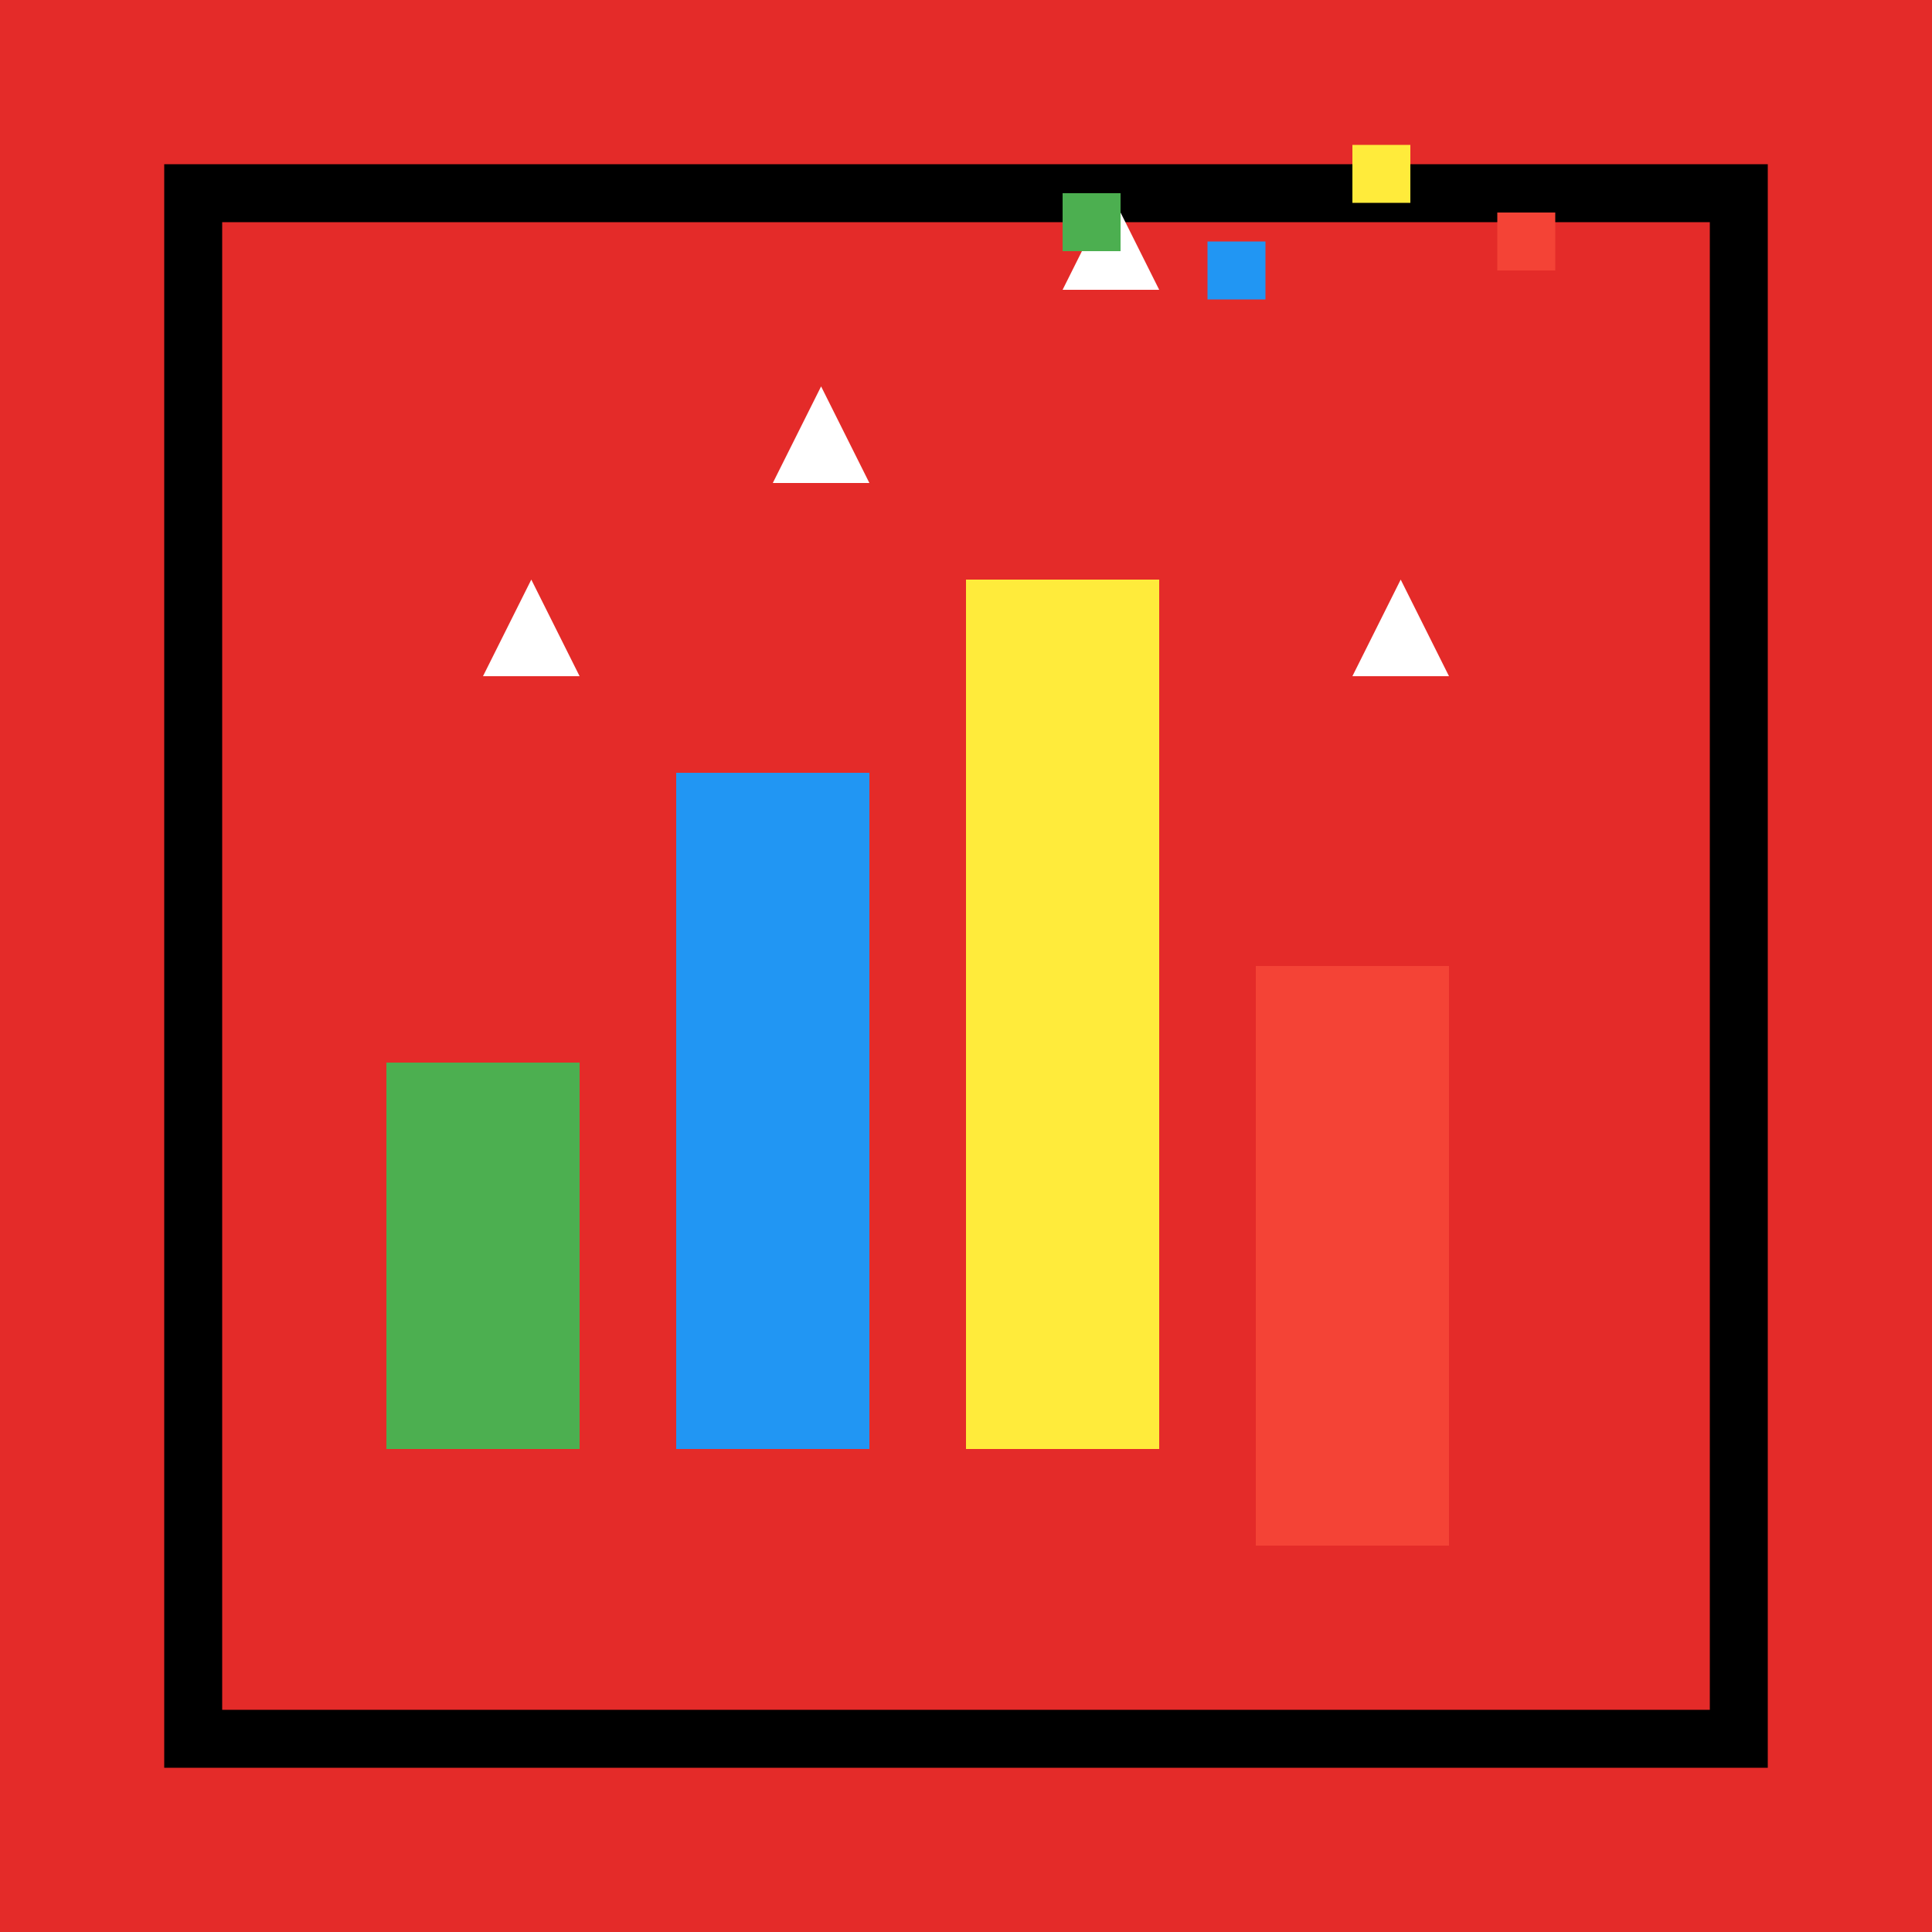
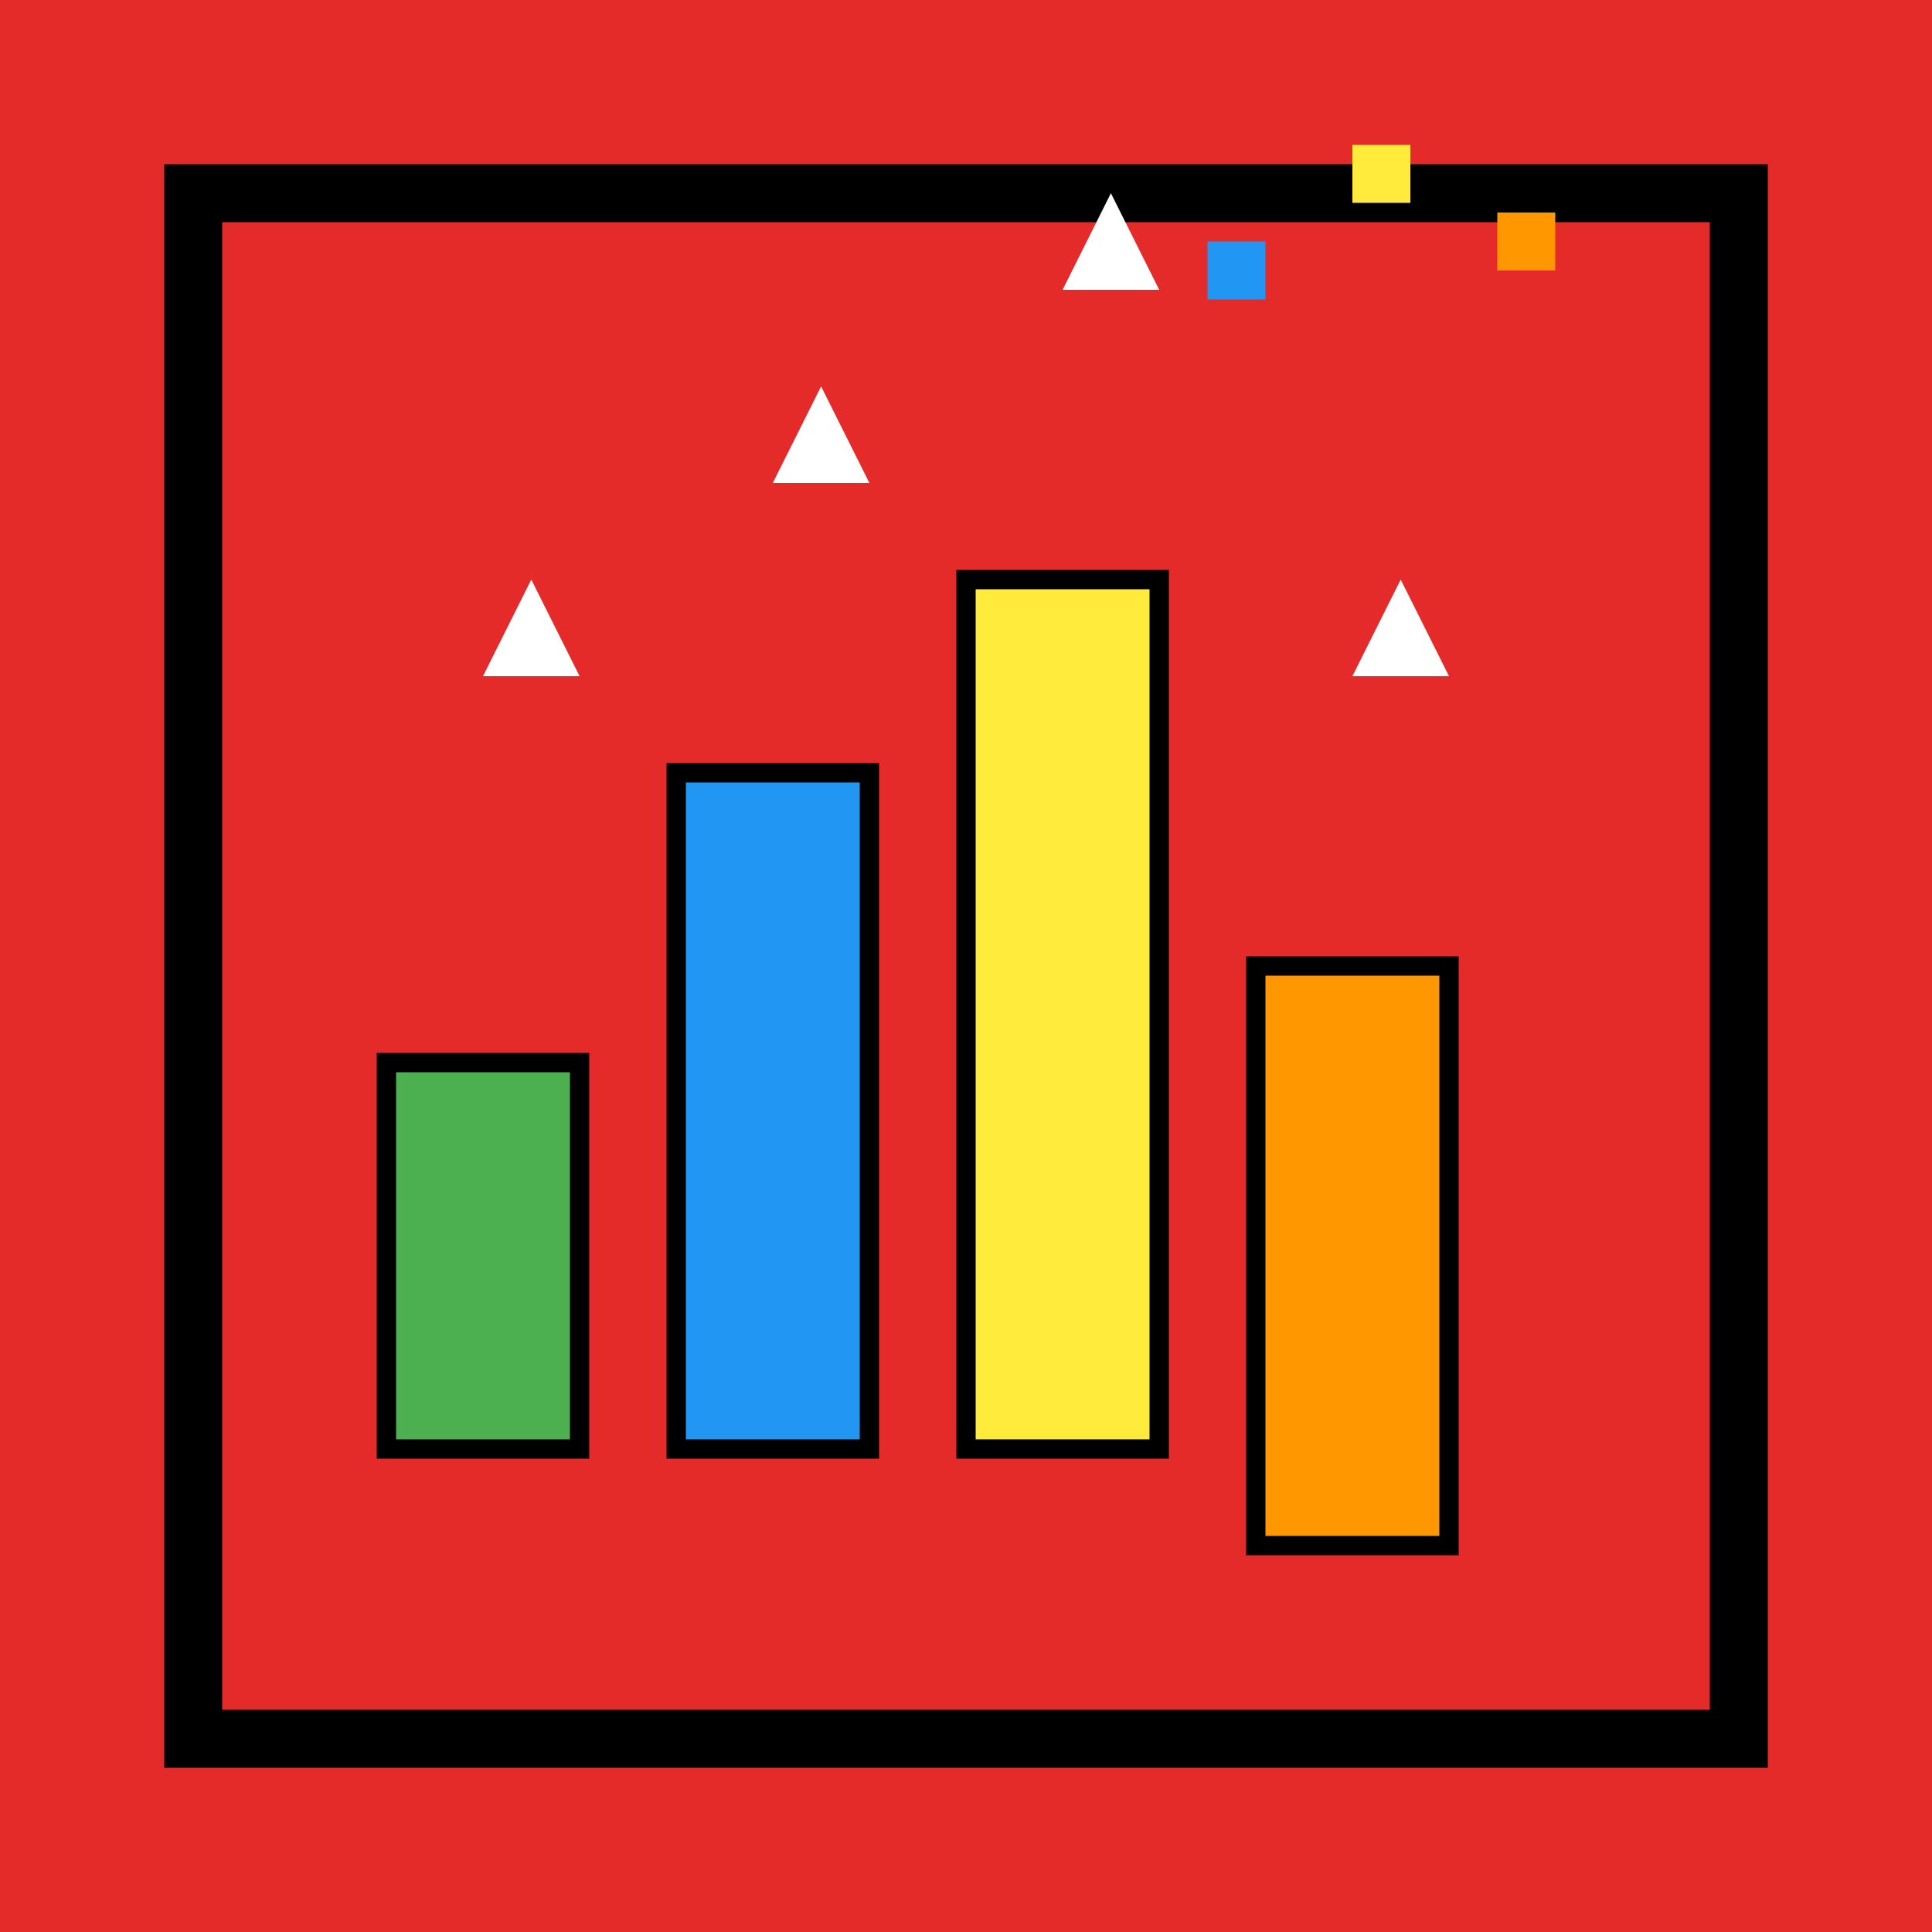
<svg xmlns="http://www.w3.org/2000/svg" viewBox="0 0 200 200" width="500" height="500">
  <style>
    .bar1 { animation: grow1 3s ease-in-out infinite alternate; }
    .bar2 { animation: grow2 3s ease-in-out infinite alternate; }
    .bar3 { animation: grow3 3s ease-in-out infinite alternate; }
    .bar4 { animation: grow4 3s ease-in-out infinite alternate; }
    .square { animation: floatSquares 3s ease-in-out infinite alternate; }

    @keyframes grow1 { 0% { height:40; y:110; } 100% { height:70; y:80; } }
    @keyframes grow2 { 0% { height:70; y:80; } 100% { height:90; y:60; } }
    @keyframes grow3 { 0% { height:90; y:60; } 100% { height:110; y:40; } }
    @keyframes grow4 { 0% { height:60; y:100; } 100% { height:80; y:80; } }

    @keyframes floatSquares {
      0% { transform: translate(0,0); opacity:1; }
      100% { transform: translate(0,-20px); opacity:0; }
    }
  </style>
  <rect width="200" height="200" fill="#E42B29" />
  <rect x="20" y="20" width="160" height="160" fill="none" stroke="black" stroke-width="6" />
-   <rect class="bar1" x="40" width="20" y="110" height="40" fill="#4caf50" />
-   <rect class="bar2" x="70" width="20" y="80" height="70" fill="#2196f3" />
-   <rect class="bar3" x="100" width="20" y="60" height="90" fill="#ffeb3b" />
-   <rect class="bar4" x="130" width="20" y="100" height="60" fill="#f44336" />
+   <rect class="bar1" x="40" width="20" y="110" height="40" fill="#4caf50" stroke="black" stroke-width="2" />
+   <rect class="bar2" x="70" width="20" y="80" height="70" fill="#2196f3" stroke="black" stroke-width="2" />
+   <rect class="bar3" x="100" width="20" y="60" height="90" fill="#ffeb3b" stroke="black" stroke-width="2" />
+   <rect class="bar4" x="130" width="20" y="100" height="60" fill="#ff9800" stroke="black" stroke-width="2" />
  <polygon points="50,70 55,60 60,70" fill="white" />
  <polygon points="80,50 85,40 90,50" fill="white" />
  <polygon points="110,30 115,20 120,30" fill="white" />
  <polygon points="140,70 145,60 150,70" fill="white" />
-   <rect class="square" x="110" y="20" width="6" height="6" fill="#4caf50" />
  <rect class="square" x="125" y="25" width="6" height="6" fill="#2196f3" />
  <rect class="square" x="140" y="15" width="6" height="6" fill="#ffeb3b" />
-   <rect class="square" x="155" y="22" width="6" height="6" fill="#f44336" />
+   <rect class="square" x="155" y="22" width="6" height="6" fill="#ff9800" />
</svg>
